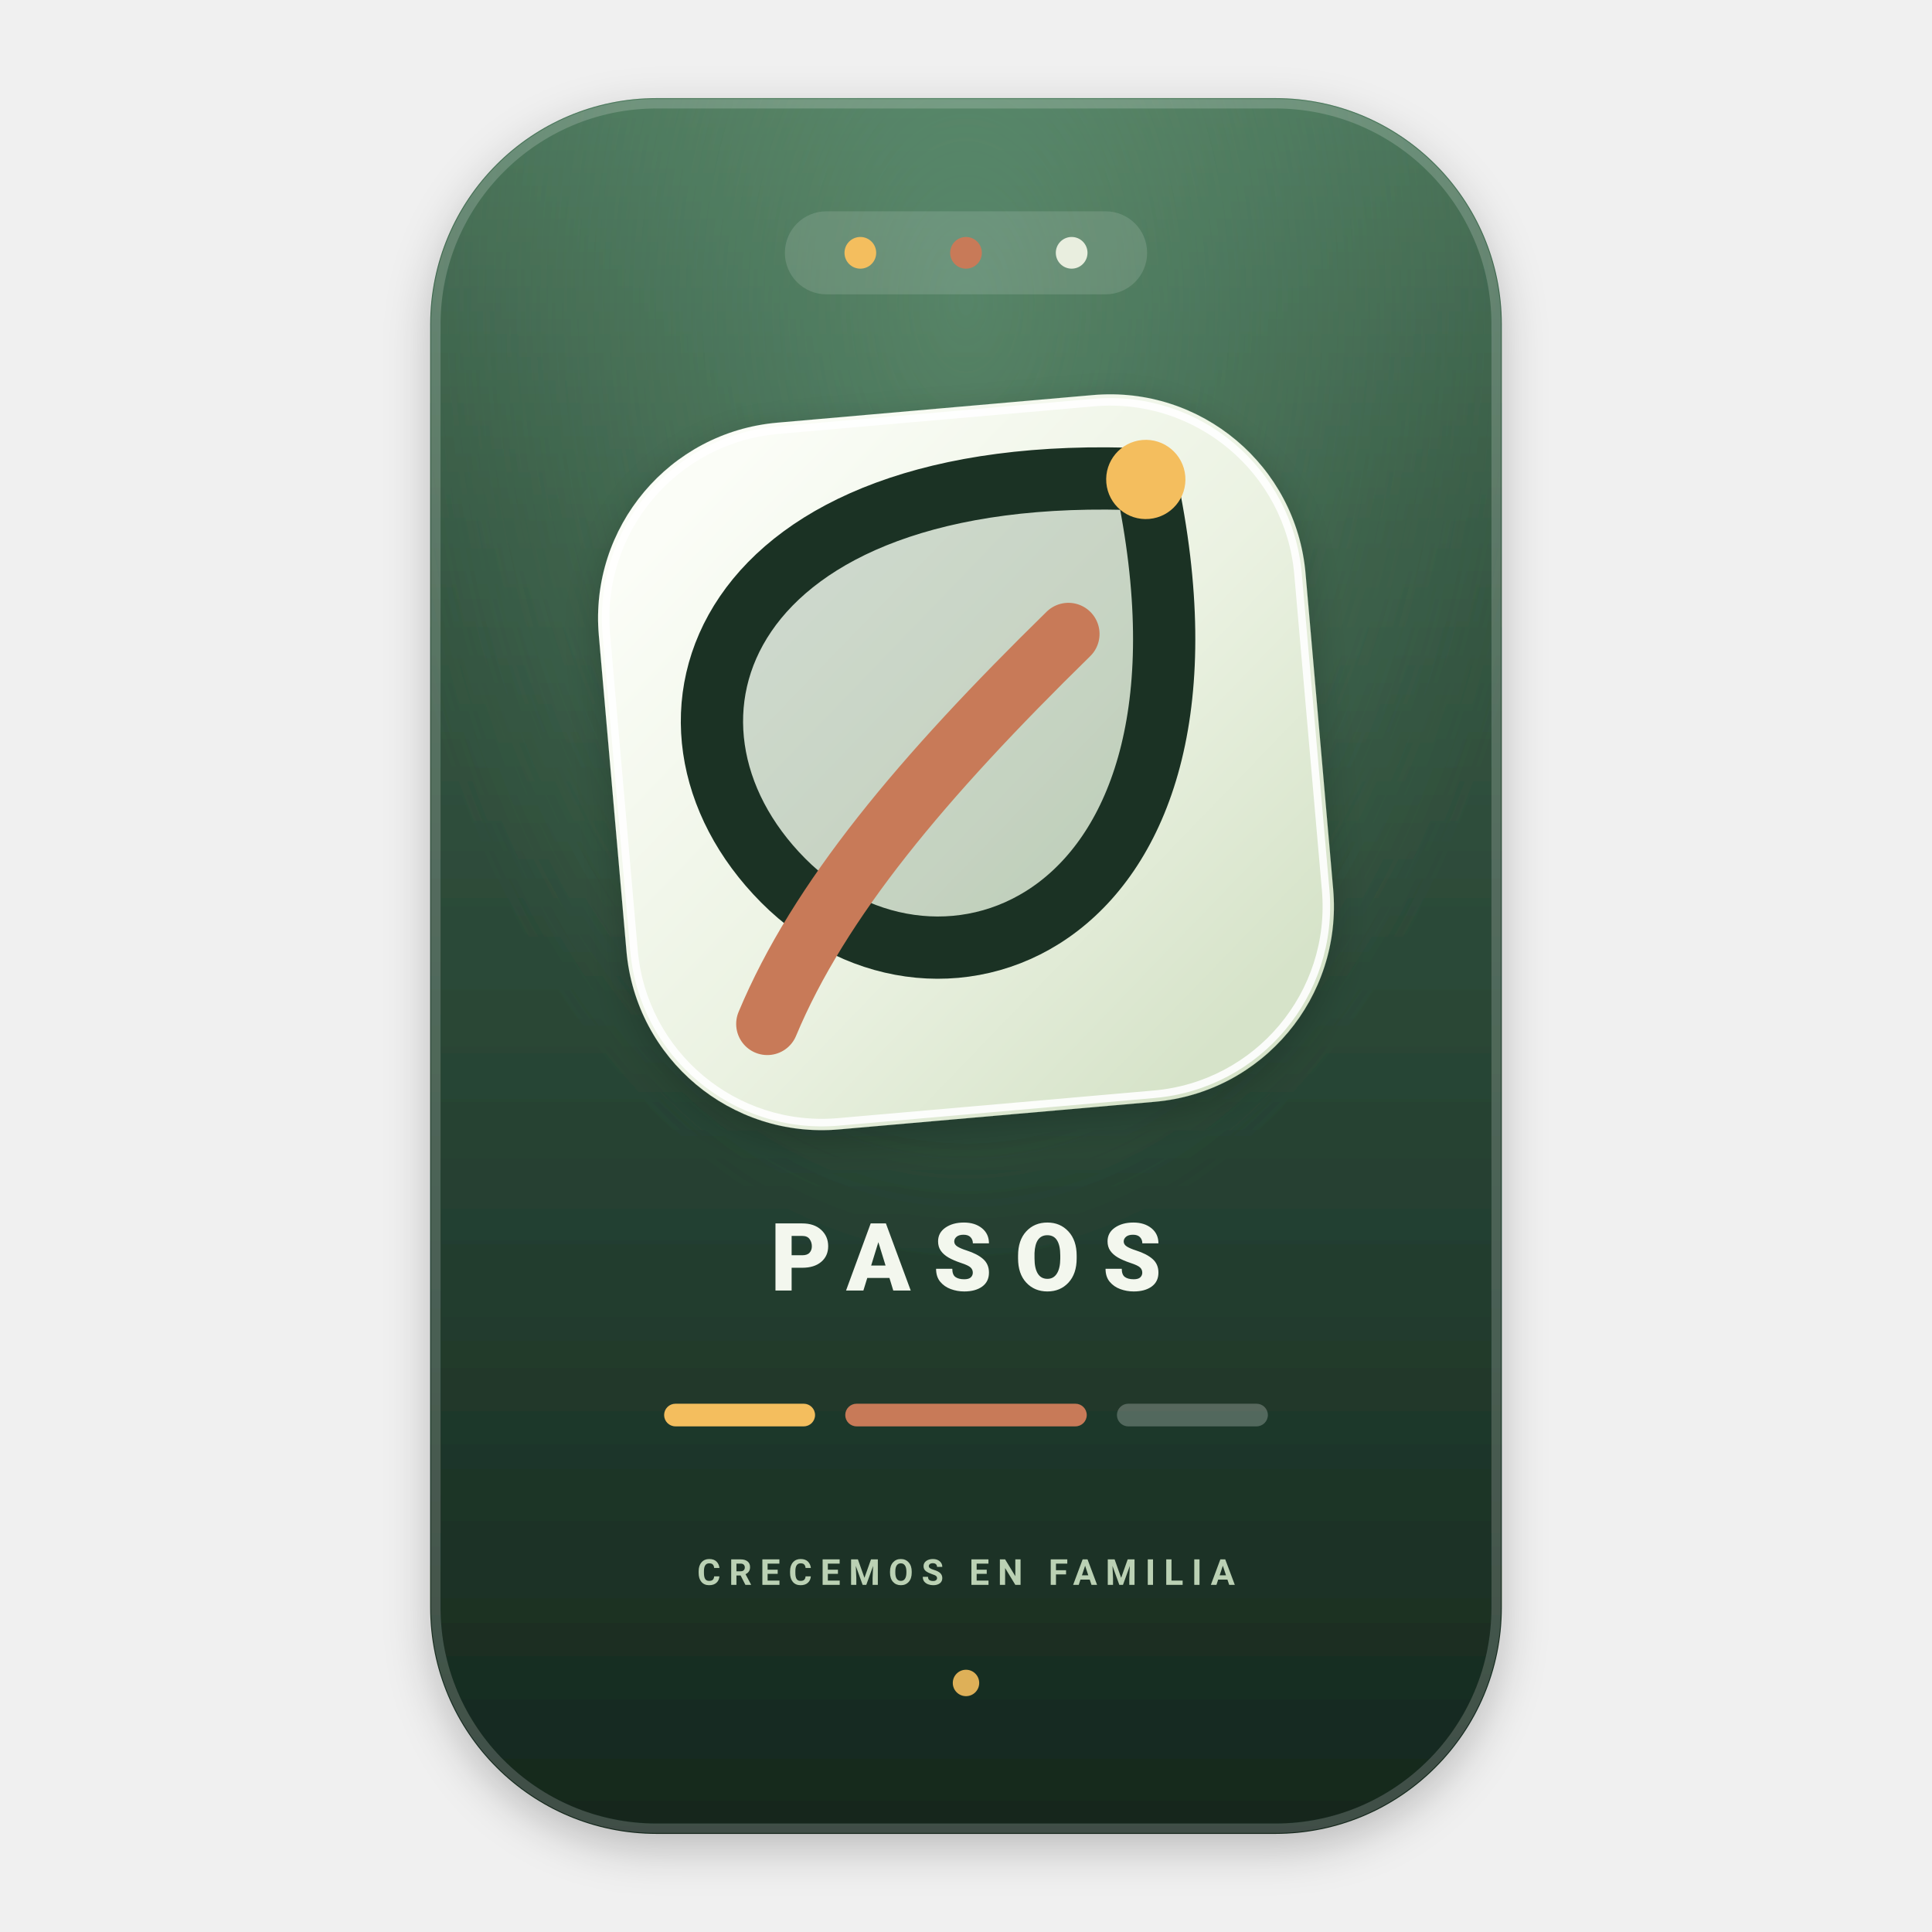
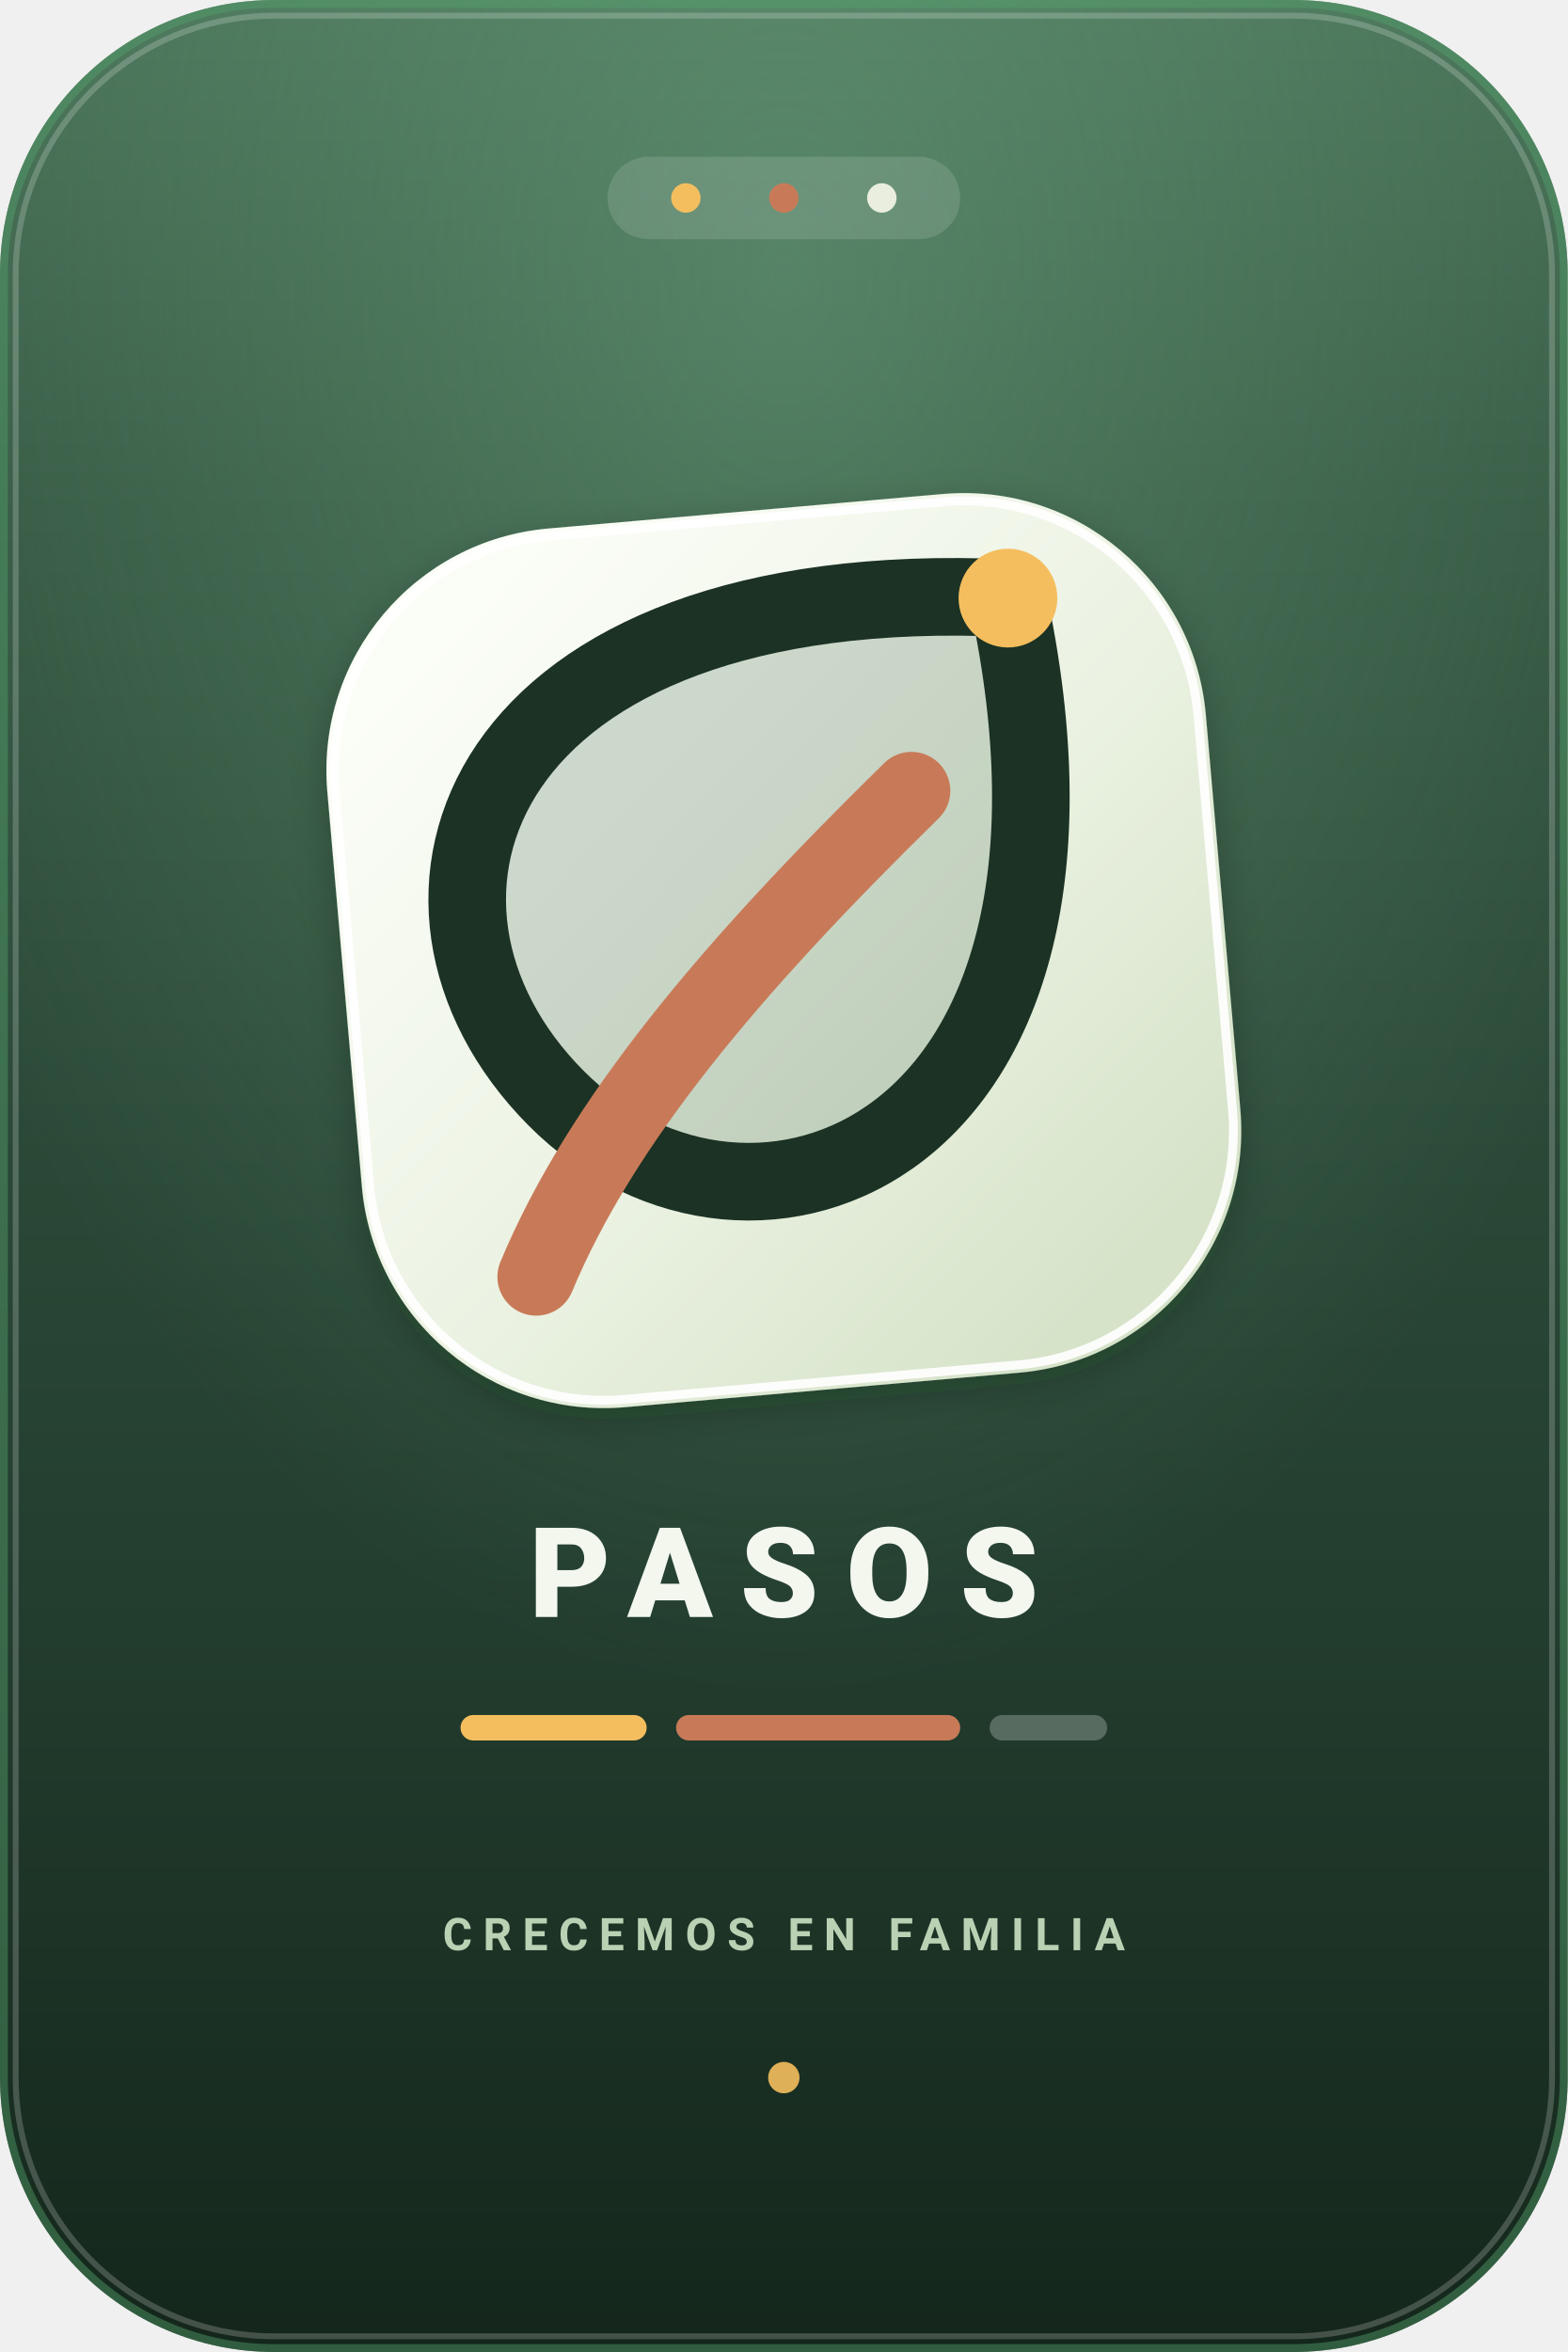
- <svg xmlns="http://www.w3.org/2000/svg" viewBox="0 0 512 512" width="100%" height="100%">
+ <svg xmlns="http://www.w3.org/2000/svg" viewBox="0 0 800 1200" width="800" height="1200">
  <defs>
-     <filter id="vertShadow" x="-30%" y="-20%" width="160%" height="155%">
-       <feDropShadow dx="0" dy="12" stdDeviation="18" flood-color="#000000" flood-opacity="0.35" />
-       <feDropShadow dx="0" dy="26" stdDeviation="30" flood-color="#06120b" flood-opacity="0.52" />
-       <feDropShadow dx="0" dy="4" stdDeviation="6" flood-color="#000000" flood-opacity="0.22" />
+     <filter id="vertShadow" x="-10%" y="-10%" width="120%" height="120%">
+       <feDropShadow dx="0" dy="16" stdDeviation="24" flood-color="#000000" flood-opacity="0.38" />
+       <feDropShadow dx="0" dy="32" stdDeviation="40" flood-color="#06120b" flood-opacity="0.55" />
    </filter>
    <linearGradient id="vertCardBg" x1="50%" y1="0%" x2="50%" y2="100%">
      <stop offset="0%" stop-color="#497258" />
-       <stop offset="25%" stop-color="#365843" />
+       <stop offset="22%" stop-color="#365843" />
      <stop offset="65%" stop-color="#243f30" />
-       <stop offset="100%" stop-color="#15271d" />
+       <stop offset="100%" stop-color="#14261b" />
    </linearGradient>
-     <radialGradient id="vertTopGlow" cx="50%" cy="12%" r="55%">
+     <radialGradient id="vertTopGlow" cx="50%" cy="12%" r="60%">
      <stop offset="0%" stop-color="#72aa86" stop-opacity="0.45" />
      <stop offset="100%" stop-color="#72aa86" stop-opacity="0" />
    </radialGradient>
    <linearGradient id="badgeGrad" x1="15%" y1="10%" x2="85%" y2="90%">
      <stop offset="0%" stop-color="#fbfdf7" />
      <stop offset="55%" stop-color="#ebf2e2" />
      <stop offset="100%" stop-color="#d6e3c9" />
    </linearGradient>
    <filter id="badgeShadow" x="-25%" y="-20%" width="150%" height="150%">
-       <feDropShadow dx="0" dy="12" stdDeviation="14" flood-color="#07150d" flood-opacity="0.38" />
-       <feDropShadow dx="0" dy="3" stdDeviation="5" flood-color="#07150d" flood-opacity="0.2" />
+       <feDropShadow dx="0" dy="24" stdDeviation="28" flood-color="#07150d" flood-opacity="0.42" />
+       <feDropShadow dx="0" dy="6" stdDeviation="10" flood-color="#07150d" flood-opacity="0.25" />
    </filter>
  </defs>
-   <g filter="url(#vertShadow)">
-     <rect x="114" y="26" width="284" height="460" rx="60" fill="url(#vertCardBg)" />
-     <rect x="114" y="26" width="284" height="460" rx="60" fill="url(#vertTopGlow)" />
-     <rect x="115.5" y="27.5" width="281" height="457" rx="58.5" fill="none" stroke="#ffffff" stroke-opacity="0.18" stroke-width="2.5" />
+   <g>
+     <rect x="0" y="0" width="800" height="1200" rx="140" fill="url(#vertCardBg)" />
+     <rect x="0" y="0" width="800" height="1200" rx="140" fill="url(#vertTopGlow)" />
+     <rect x="2" y="2" width="796" height="1196" rx="138" fill="none" stroke="#52a06c" stroke-opacity="0.45" stroke-width="4" />
+     <rect x="8" y="8" width="784" height="1184" rx="132" fill="none" stroke="#ffffff" stroke-opacity="0.2" stroke-width="3" />
  </g>
-   <rect x="208" y="56" width="96" height="22" rx="11" fill="#ffffff" fill-opacity="0.13" />
-   <circle cx="228" cy="67" r="4.2" fill="#f4be5e" />
-   <circle cx="256" cy="67" r="4.2" fill="#c87a58" />
-   <circle cx="284" cy="67" r="4.2" fill="#e9eedf" />
+   <rect x="310" y="80" width="180" height="42" rx="21" fill="#ffffff" fill-opacity="0.13" />
+   <circle cx="350" cy="101" r="7.5" fill="#f4be5e" />
+   <circle cx="400" cy="101" r="7.5" fill="#c87a58" />
+   <circle cx="450" cy="101" r="7.5" fill="#e9eedf" />
  <g filter="url(#badgeShadow)">
-     <rect x="162" y="108" width="188" height="188" rx="52" fill="url(#badgeGrad)" transform="rotate(-5 256 202)" />
-     <rect x="164" y="110" width="184" height="184" rx="50" fill="none" stroke="#ffffff" stroke-opacity="0.9" stroke-width="2" transform="rotate(-5 256 202)" />
+     <rect x="175" y="260" width="450" height="450" rx="124" fill="url(#badgeGrad)" transform="rotate(-5 400 485)" />
+     <rect x="179" y="264" width="442" height="442" rx="120" fill="none" stroke="#ffffff" stroke-opacity="0.92" stroke-width="4.5" transform="rotate(-5 400 485)" />
  </g>
-   <g transform="rotate(-5 256 202)">
-     <g transform="translate(256 202) scale(7.5) translate(-12.8 -12.4)">
+   <g transform="rotate(-5 400 485)">
+     <g transform="translate(400 485) scale(18) translate(-12.8 -12.4)">
      <path d="M20 3C5 1 1 10 6 16s16 3 14-13Z" fill="#416850" fill-opacity="0.22" />
      <path d="M20 3C5 1 1 10 6 16s16 3 14-13Z" fill="none" stroke="#1b3224" stroke-width="2.2" stroke-linecap="round" stroke-linejoin="round" />
      <path d="M5 21C7.2 16.8 11.2 12.8 16.8 8.2" fill="none" stroke="#c87a58" stroke-width="2.2" stroke-linecap="round" />
      <circle cx="20" cy="3" r="1.4" fill="#f4be5e" />
    </g>
  </g>
-   <text x="256" y="342" text-anchor="middle" font-family="-apple-system, BlinkMacSystemFont, 'Segoe UI', Roboto, Helvetica, Arial, sans-serif" font-size="25" font-weight="900" letter-spacing="6" fill="#f3f7ee">PASOS</text>
-   <g transform="translate(0, 16)">
-     <rect x="176" y="356" width="40" height="6" rx="3" fill="#f4be5e" />
-     <rect x="224" y="356" width="64" height="6" rx="3" fill="#c87a58" />
-     <rect x="296" y="356" width="40" height="6" rx="3" fill="#ffffff" fill-opacity="0.24" />
+   <text x="400" y="825" text-anchor="middle" font-family="-apple-system, BlinkMacSystemFont, 'Segoe UI', Roboto, Helvetica, Arial, sans-serif" font-size="64" font-weight="900" letter-spacing="14" fill="#f3f7ee">PASOS</text>
+   <g transform="translate(0, 875)">
+     <rect x="235" y="0" width="95" height="13" rx="6.5" fill="#f4be5e" />
+     <rect x="345" y="0" width="145" height="13" rx="6.5" fill="#c87a58" />
+     <rect x="505" y="0" width="60" height="13" rx="6.5" fill="#ffffff" fill-opacity="0.25" />
  </g>
-   <text x="256" y="420" text-anchor="middle" font-family="-apple-system, BlinkMacSystemFont, 'Segoe UI', Roboto, Helvetica, Arial, sans-serif" font-size="9.5" font-weight="700" letter-spacing="2.2" fill="#c3d9bb" opacity="0.95">CRECEMOS EN FAMILIA</text>
-   <g transform="translate(256, 446)">
-     <circle cx="0" cy="0" r="3.5" fill="#f4be5e" opacity="0.9" />
+   <text x="400" y="995" text-anchor="middle" font-family="-apple-system, BlinkMacSystemFont, 'Segoe UI', Roboto, Helvetica, Arial, sans-serif" font-size="23" font-weight="700" letter-spacing="5.5" fill="#c3d9bb" opacity="0.95">CRECEMOS EN FAMILIA</text>
+   <g transform="translate(400, 1060)">
+     <circle cx="0" cy="0" r="8" fill="#f4be5e" opacity="0.9" />
  </g>
</svg>
